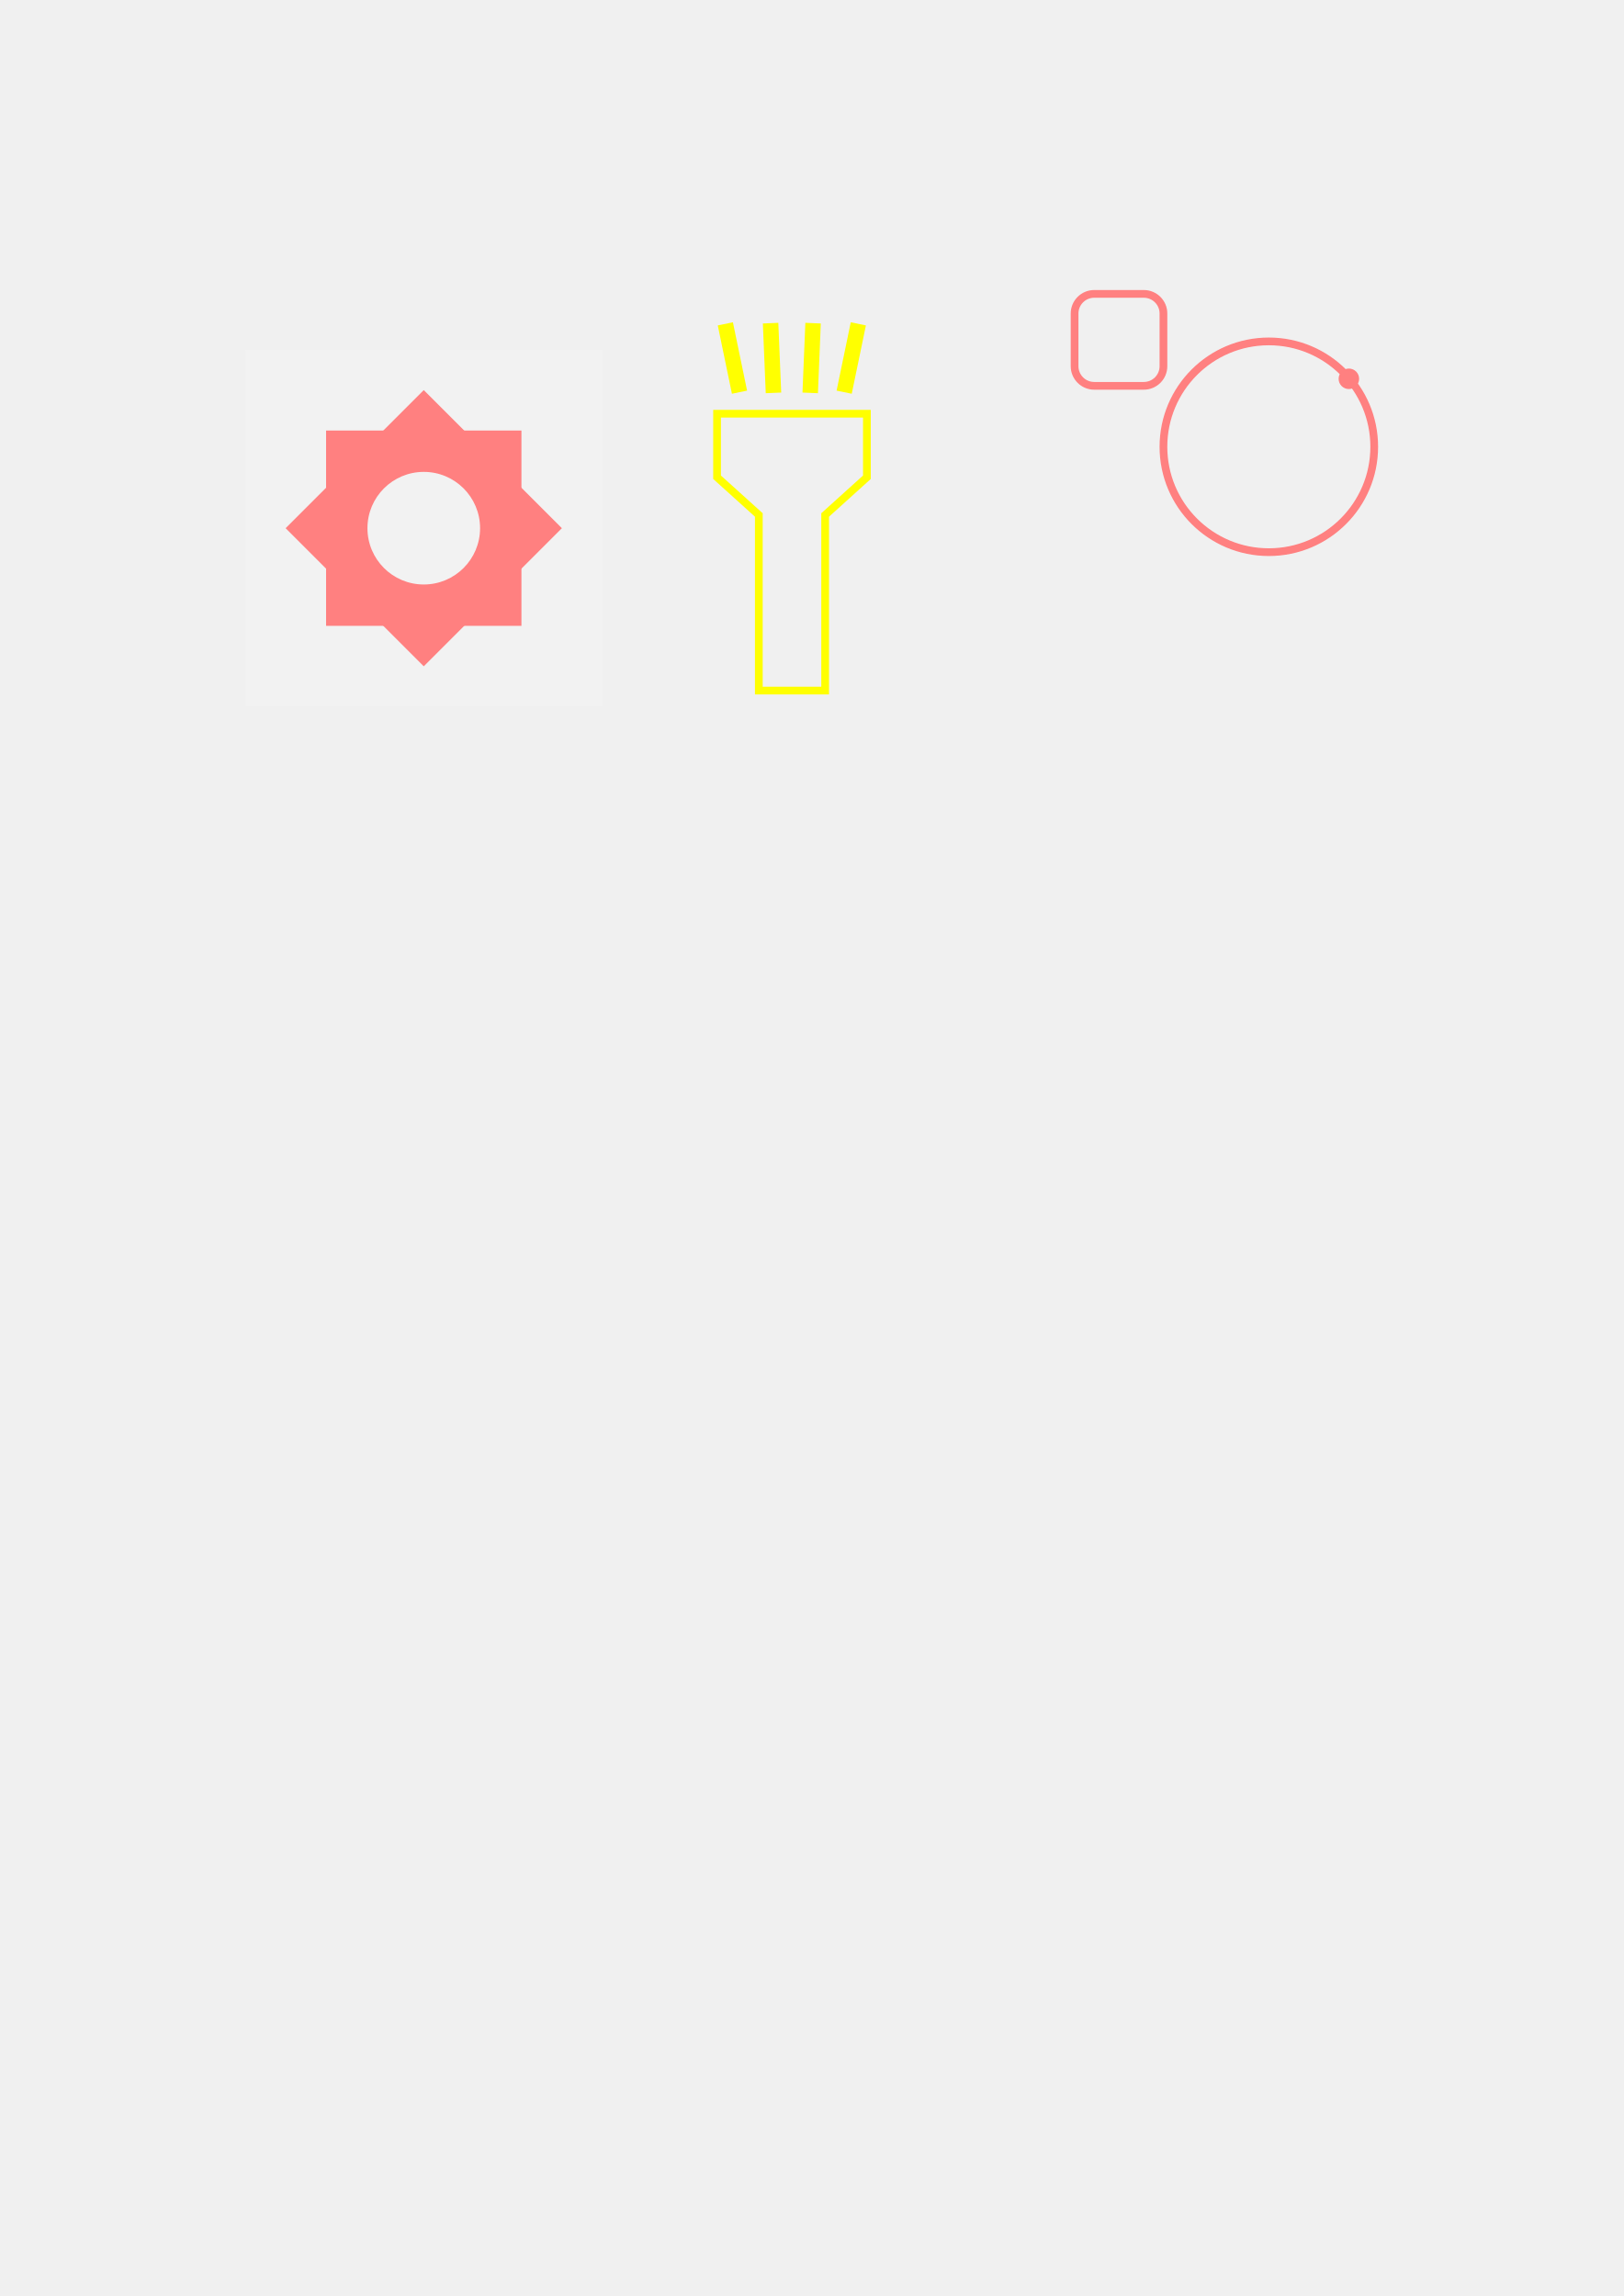
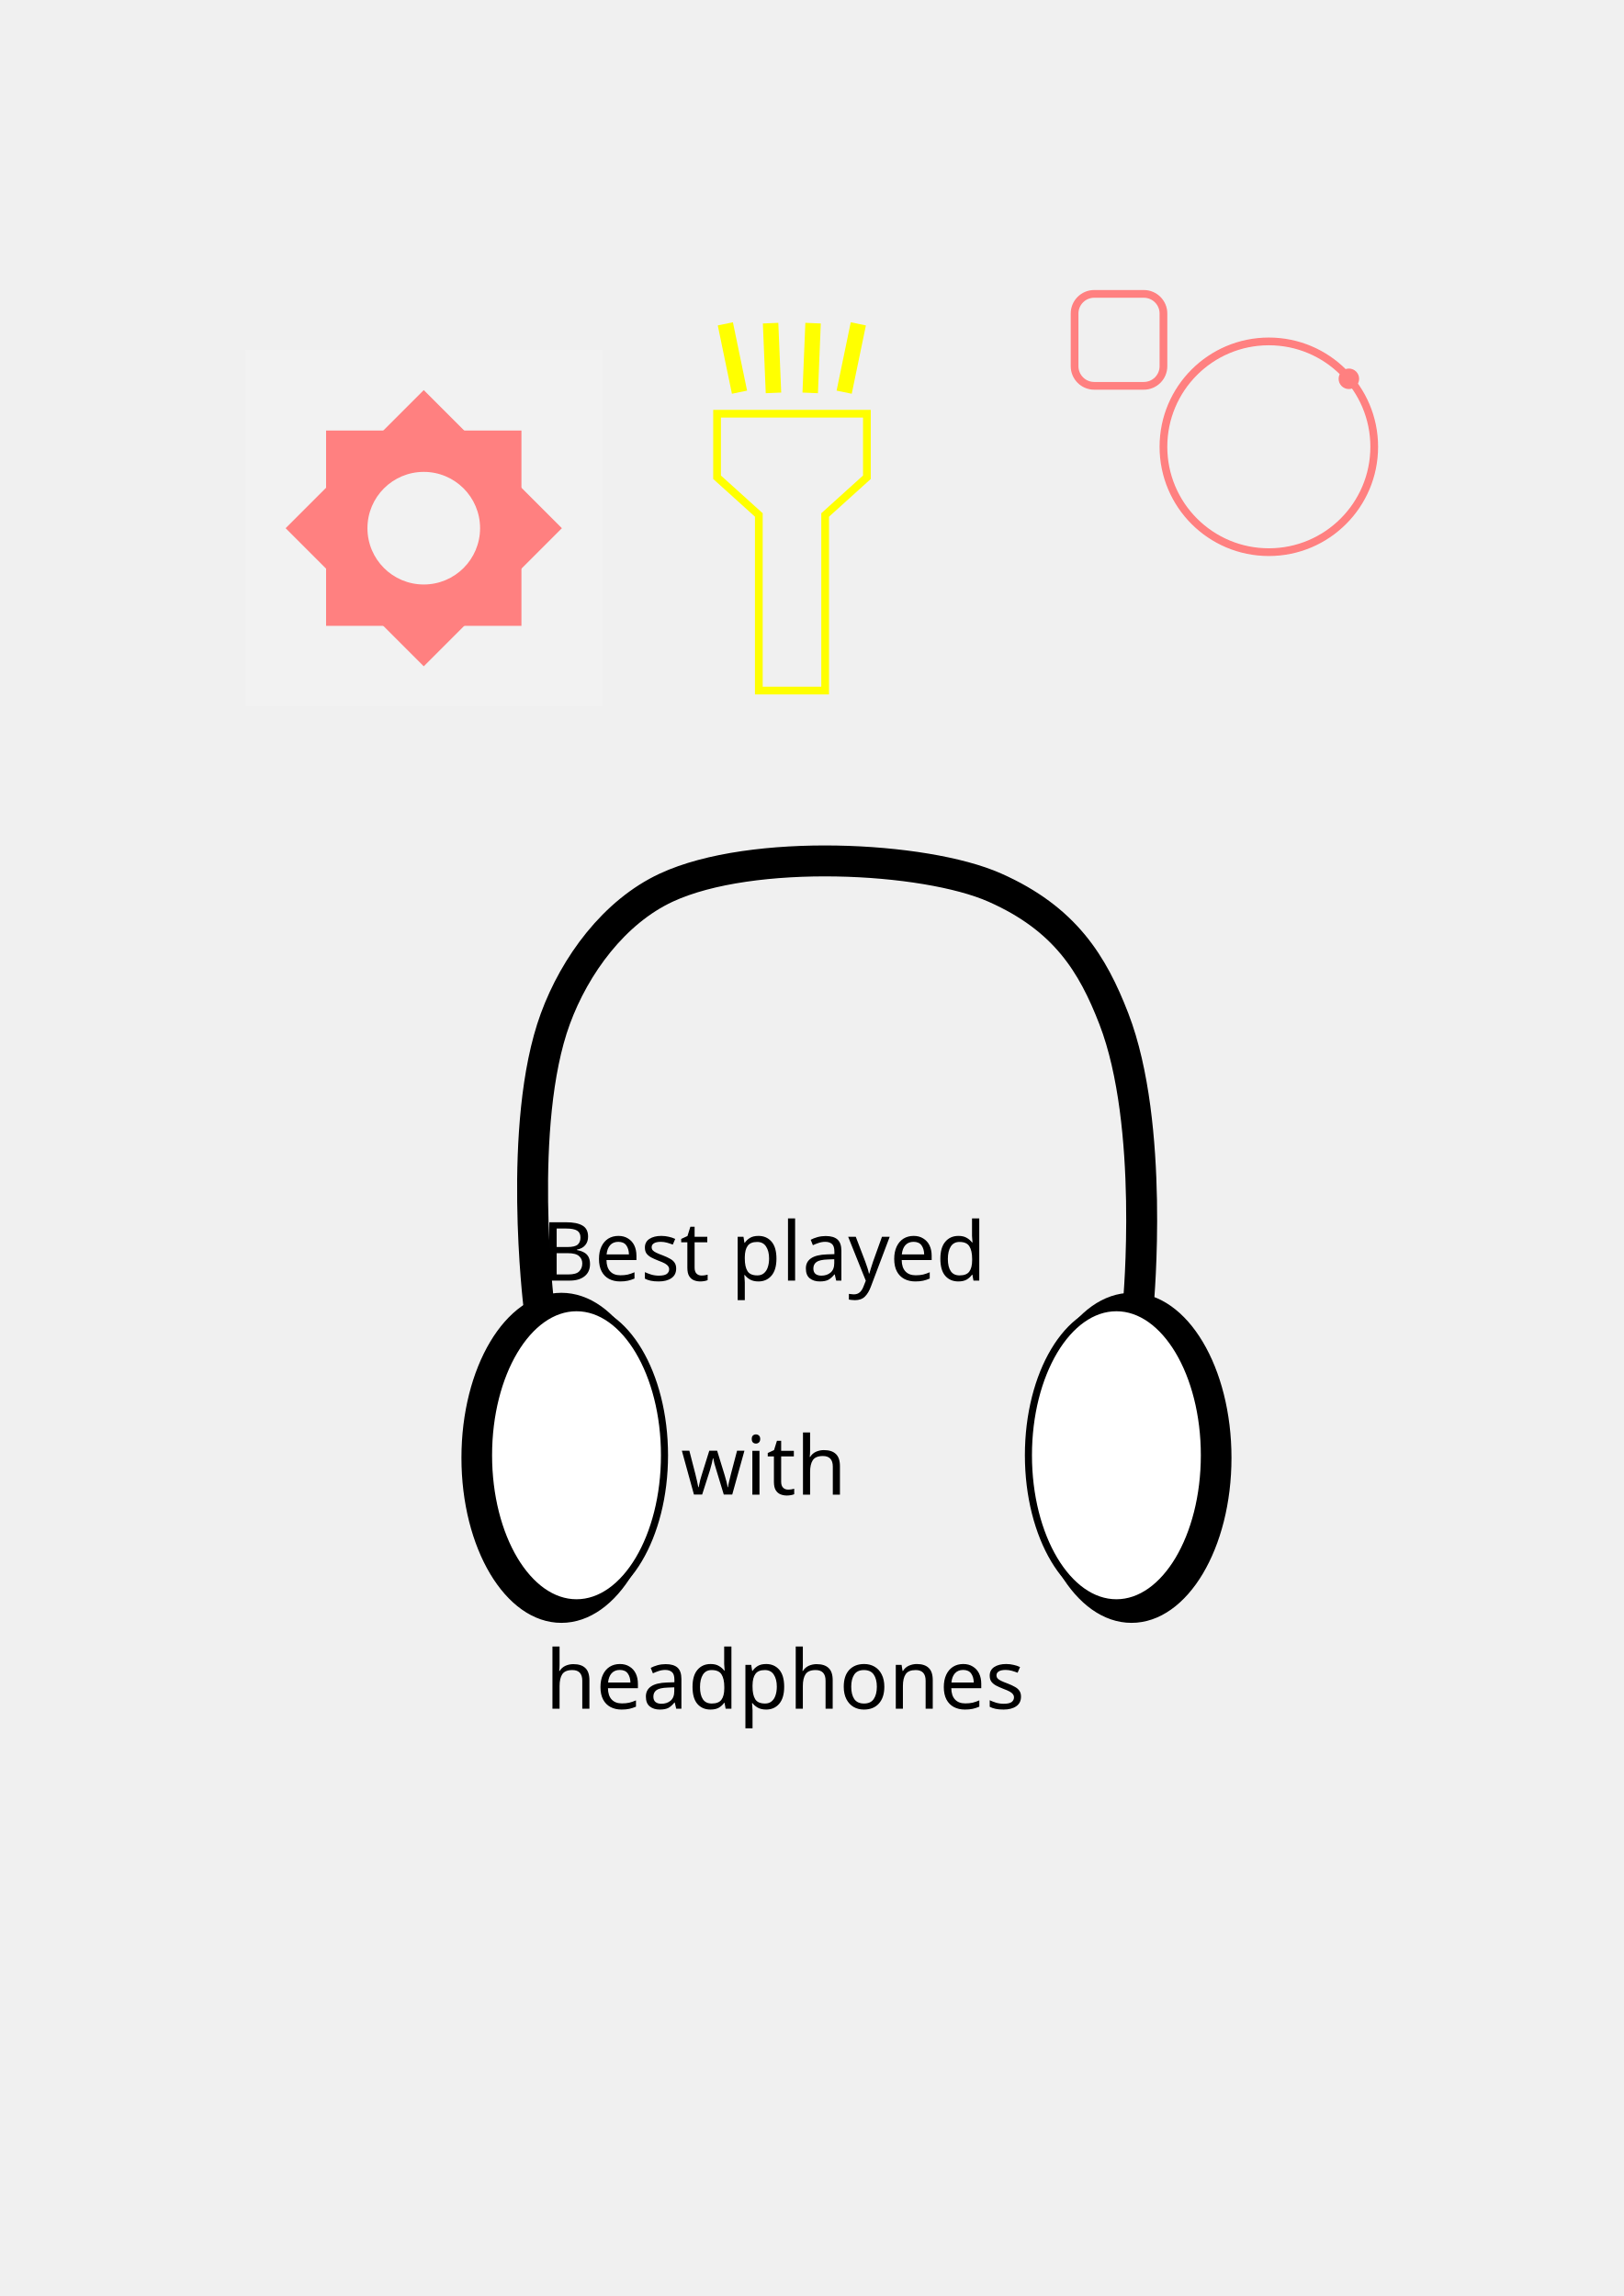
<svg xmlns="http://www.w3.org/2000/svg" width="210mm" height="297mm" viewBox="0 0 210 297" version="1.1" id="svg8">
  <defs id="defs2" />
  <g id="layer1">
    <g id="g830">
      <rect y="45.268" x="31.75" height="46.113" width="46.113" id="rect815" style="fill:#f2f2f2;fill-opacity:1;stroke:none;stroke-width:6;stroke-opacity:1" />
      <rect style="fill:#f2f2f2;fill-opacity:1;stroke:none;stroke-width:6;stroke-opacity:1" id="rect817" width="46.113" height="46.113" x="31.75" y="45.268" />
      <rect transform="rotate(45)" y="-3.074" x="74.434" height="25.266" width="25.266" id="rect819" style="fill:#ff8080;fill-opacity:1;stroke:none;stroke-width:3.287;stroke-opacity:1" />
      <rect style="fill:#ff8080;fill-opacity:1;stroke:none;stroke-width:3.287;stroke-opacity:1" id="rect821" width="25.266" height="25.266" x="55.691" y="-67.44" transform="rotate(90)" />
      <circle r="7.283" cy="68.324" cx="54.807" id="path823" style="fill:#f2f2f2;fill-opacity:1;stroke:none;stroke-width:6;stroke-opacity:1" />
    </g>
    <g id="g858" style="fill:#f2f2f2;stroke:#ffff00" transform="translate(-32.33961,15.50163)">
      <path id="path832" d="m 125.082,38.016 h 19.377 v 8.219 l -5.401,4.878 v 22.718 h -8.576 V 51.112 l -5.401,-4.878 z" style="fill:none;stroke:#ffff00;stroke-width:1;stroke-linecap:butt;stroke-linejoin:miter;stroke-opacity:1" />
      <path id="path843" d="m 126.151,26.39 1.832,8.84" style="fill:#f9f9f9;fill-opacity:1;stroke:#ffff00;stroke-width:2;stroke-linecap:butt;stroke-linejoin:miter;stroke-opacity:1" />
      <path style="fill:#f9f9f9;fill-opacity:1;stroke:#ffff00;stroke-width:2;stroke-linecap:butt;stroke-linejoin:miter;stroke-opacity:1" d="m 143.351,26.39 -1.832,8.84" id="path847" />
      <path id="path849" d="m 137.498,26.3 -0.372,9.02" style="fill:#f9f9f9;fill-opacity:1;stroke:#ffff00;stroke-width:2;stroke-linecap:butt;stroke-linejoin:miter;stroke-opacity:1" />
      <path style="fill:#f9f9f9;fill-opacity:1;stroke:#ffff00;stroke-width:2;stroke-linecap:butt;stroke-linejoin:miter;stroke-opacity:1" d="m 132.004,26.3 0.372,9.02" id="path851" />
    </g>
    <circle style="fill:none;fill-opacity:1;stroke:#ff8080;stroke-width:1;stroke-opacity:1" id="path860" cx="164.103" cy="57.794" r="13.631" />
    <circle style="fill:none;fill-opacity:1;stroke:#ff8080;stroke-width:1;stroke-opacity:1" id="path862" cx="174.455" cy="49" r="0.826" />
    <rect style="fill:none;fill-opacity:1;stroke:#ff8080;stroke-width:1;stroke-opacity:1" id="rect864" width="11.493" height="11.893" x="138.98" y="38.016" ry="2.539" />
+     <g id="g841" transform="translate(6.992559,21.20446)">
+       <ellipse ry="20.847" rx="12.428" cy="167.374" cx="65.615" id="path835" style="fill:#000000;fill-opacity:1;stroke:#000000;stroke-width:1;stroke-opacity:1" />
+       <ellipse style="fill:#ffffff;fill-opacity:1;stroke:#000000;stroke-width:0.915;stroke-opacity:1" id="ellipse837" cx="67.571" cy="167.04" rx="11.378" ry="19.085" />
+     </g>
+     <g id="g847" transform="matrix(-1,0,0,1,211.9593,21.20446)">
+       <ellipse style="fill:#000000;fill-opacity:1;stroke:#000000;stroke-width:1;stroke-opacity:1" id="ellipse843" cx="65.615" cy="167.374" rx="12.428" ry="20.847" />
+       <ellipse ry="19.085" rx="11.378" cy="167.04" cx="67.571" id="ellipse845" style="fill:#ffffff;fill-opacity:1;stroke:#000000;stroke-width:0.915;stroke-opacity:1" />
+     </g>
+     <path style="fill:none;stroke:#000000;stroke-width:4;stroke-linecap:butt;stroke-linejoin:miter;stroke-opacity:1" d="m 69.699,168.942 c 0,0 -2.866,-23.524 2.117,-37.136 2.549,-6.964 7.636,-13.868 14.363,-16.99 11.086,-5.145 33.404,-4.025 42.485,0 9.081,4.025 12.651,9.858 15.403,16.99 5.286,13.7 3.175,36.645 3.175,36.645" id="path850" />
+     <text xml:space="preserve" style="font-style:normal;font-weight:normal;font-size:10.583px;line-height:1.25;font-family:sans-serif;text-align:center;letter-spacing:0px;word-spacing:0px;text-anchor:middle;fill:#000000;fill-opacity:1;stroke:none;stroke-width:0.265" x="108.414" y="165.653" id="text854">
+       <tspan id="tspan852" x="108.414" y="165.653" style="font-style:normal;font-variant:normal;font-weight:normal;font-stretch:normal;font-family:Impact;-inkscape-font-specification:Impact;text-align:center;text-anchor:middle;stroke-width:0.265">Best played</tspan>
+       <tspan x="108.414" y="178.882" style="font-style:normal;font-variant:normal;font-weight:normal;font-stretch:normal;font-family:Impact;-inkscape-font-specification:Impact;text-align:center;text-anchor:middle;stroke-width:0.265" id="tspan864" />
+       <tspan x="108.414" y="193.343" style="font-style:normal;font-variant:normal;font-weight:normal;font-stretch:normal;font-family:Impact;-inkscape-font-specification:Impact;text-align:center;text-anchor:middle;stroke-width:0.265" id="tspan856">with</tspan>
+       <tspan x="108.414" y="206.572" style="font-style:normal;font-variant:normal;font-weight:normal;font-stretch:normal;font-family:Impact;-inkscape-font-specification:Impact;text-align:center;text-anchor:middle;stroke-width:0.265" id="tspan866" />
+       <tspan x="108.414" y="221.032" style="font-style:normal;font-variant:normal;font-weight:normal;font-stretch:normal;font-family:Impact;-inkscape-font-specification:Impact;text-align:center;text-anchor:middle;stroke-width:0.265" id="tspan860">headphones</tspan>
+     </text>
  </g>
</svg>
